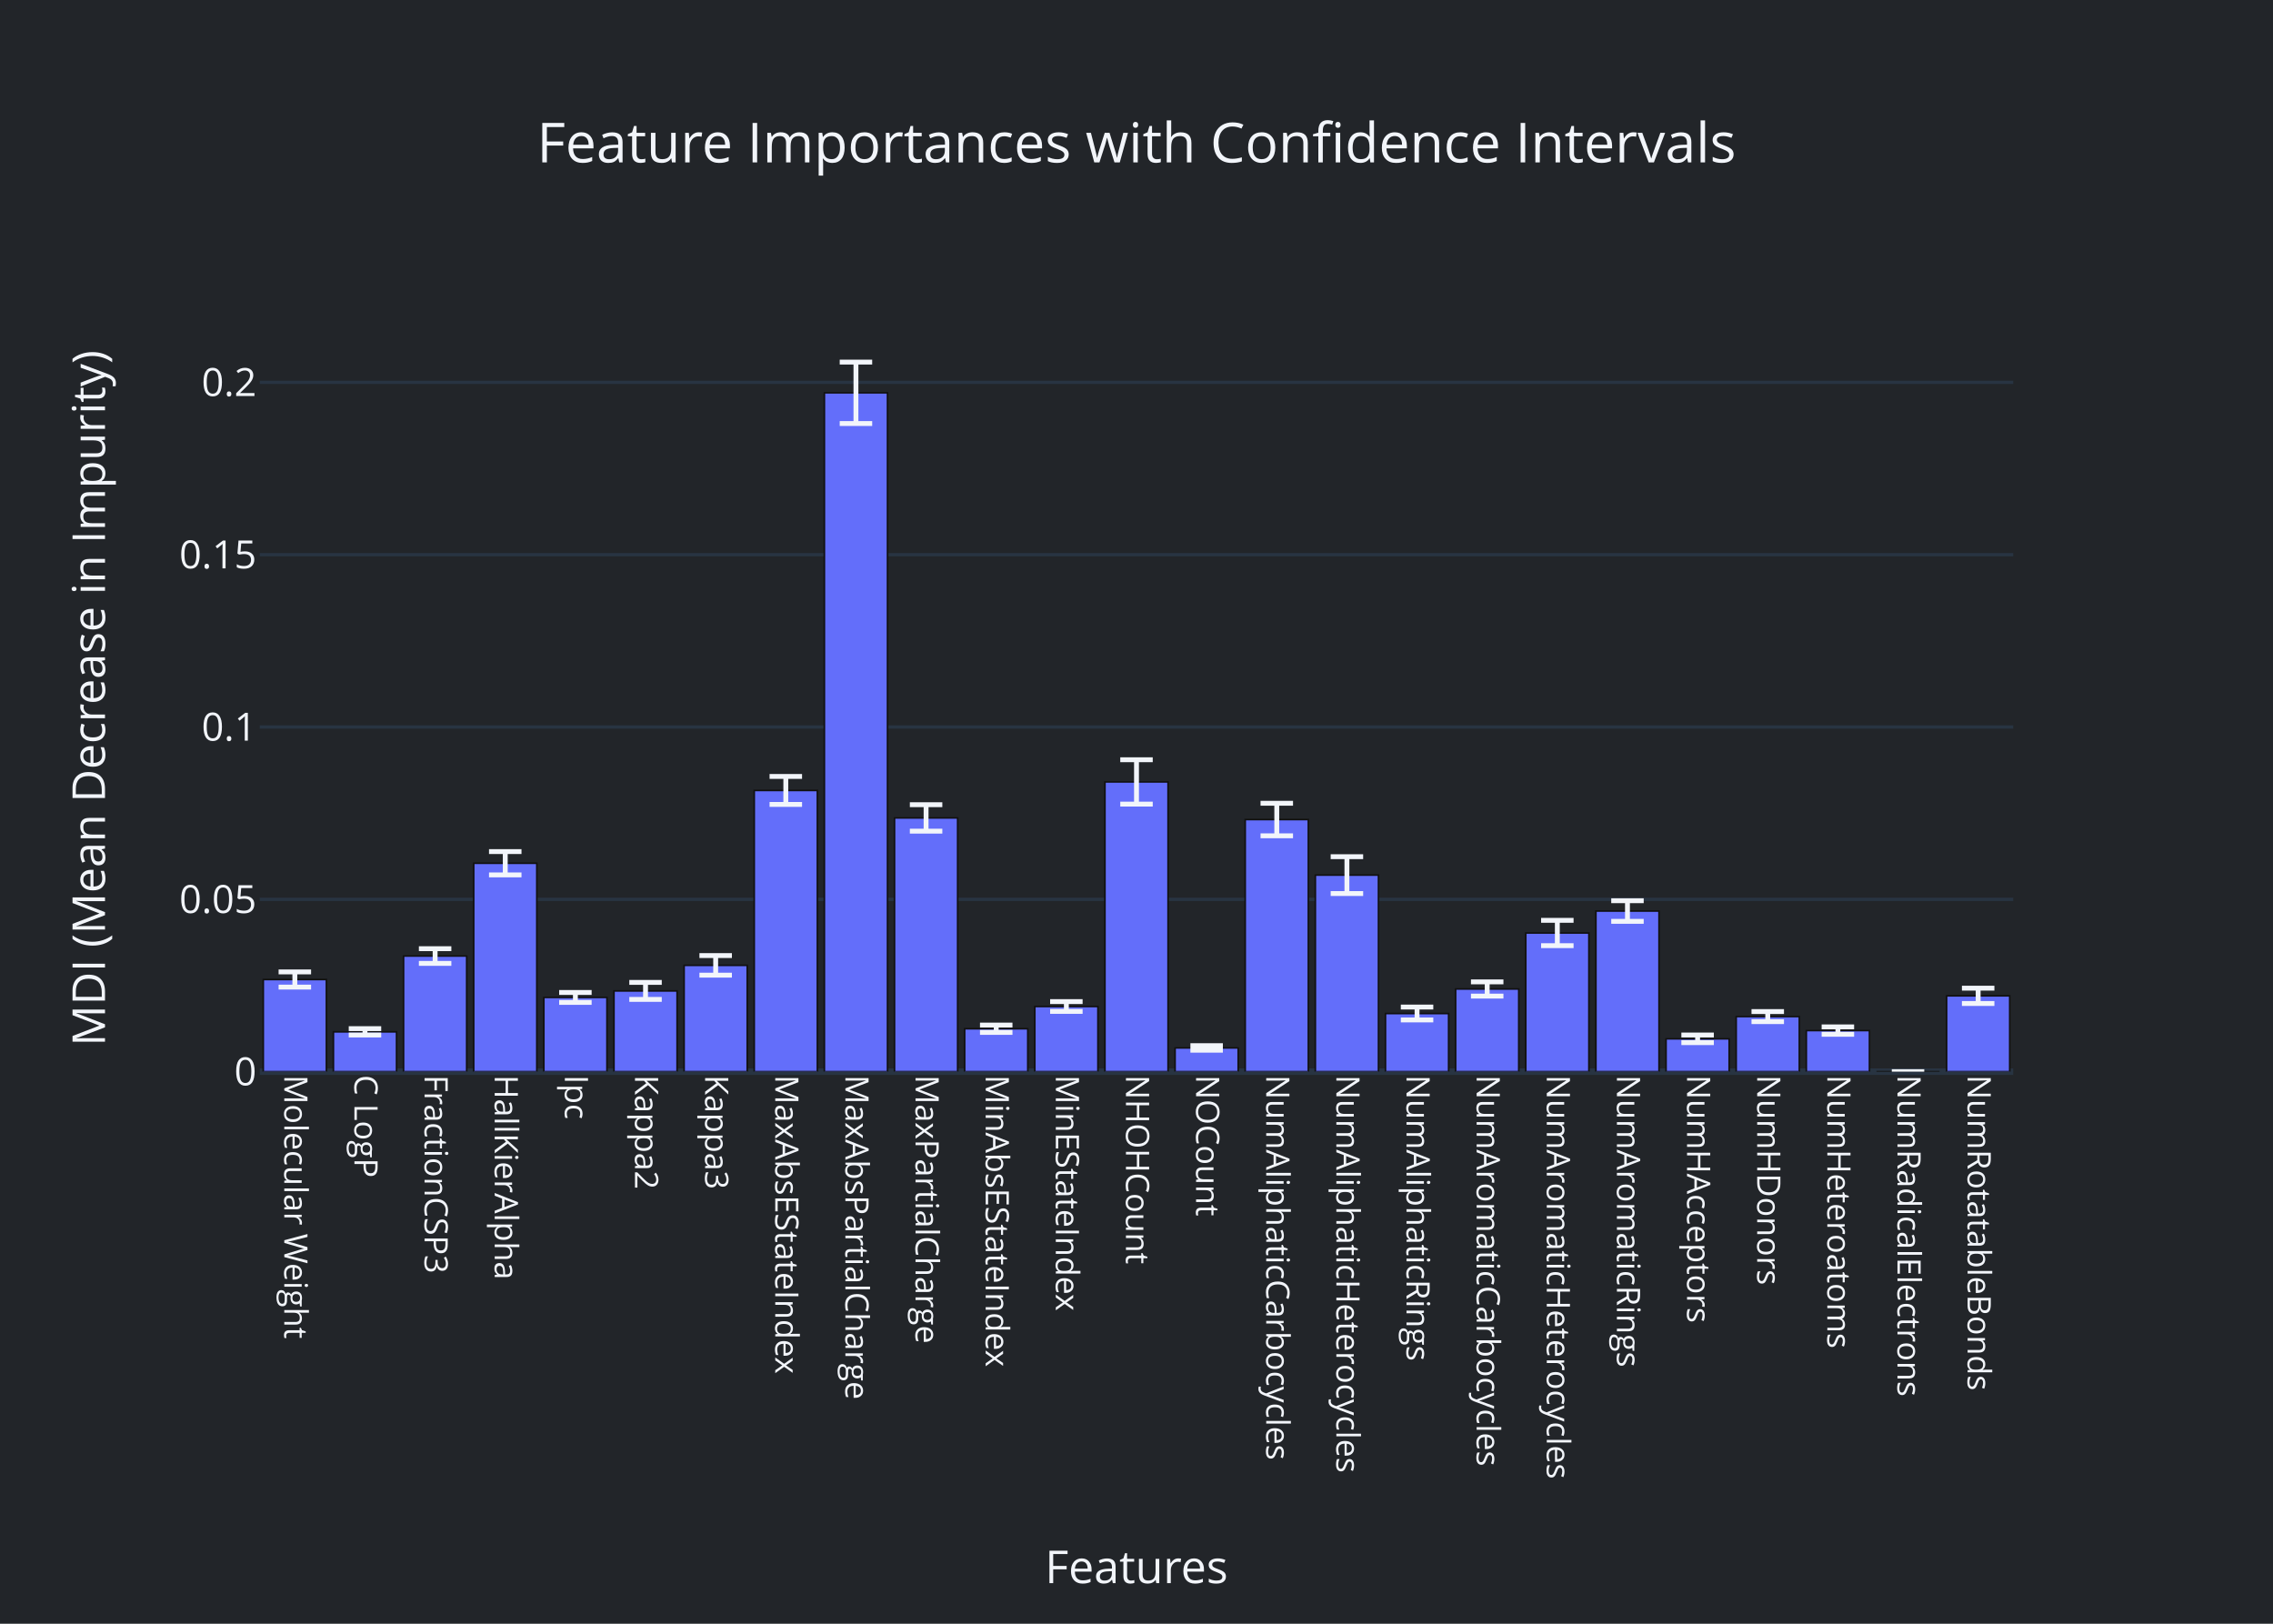
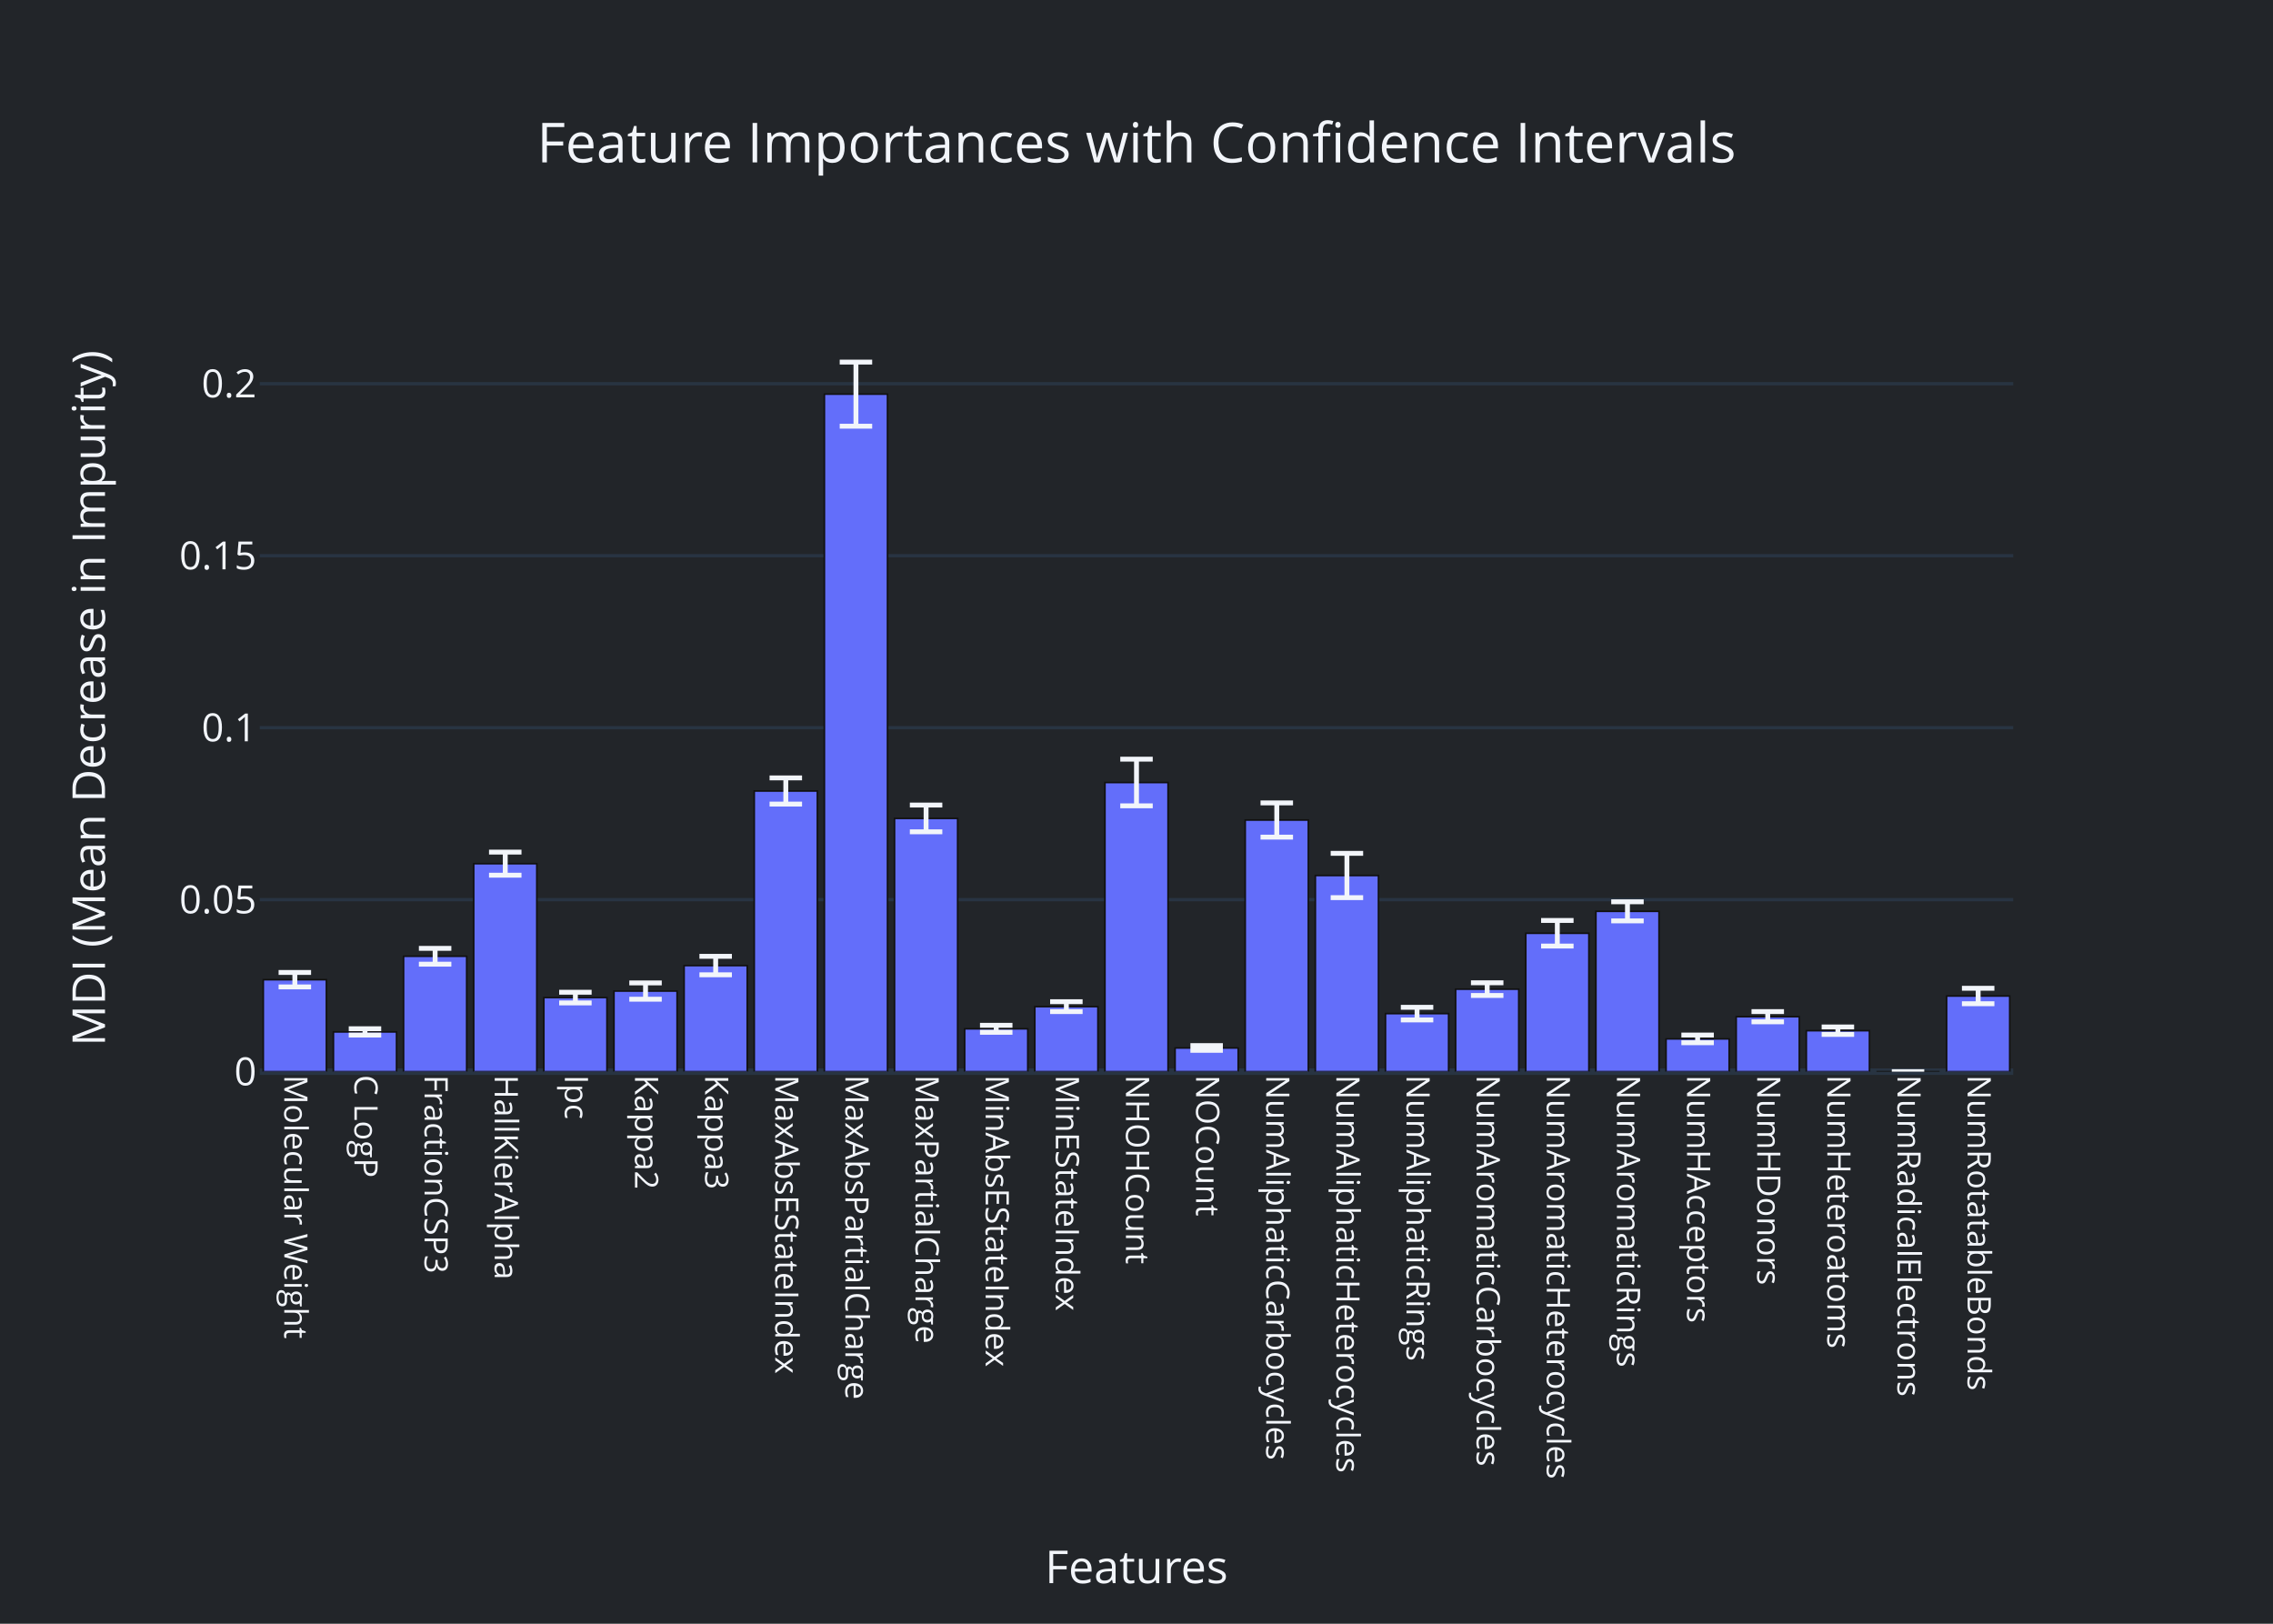
<svg xmlns="http://www.w3.org/2000/svg" class="main-svg" width="700" height="500" style="" viewBox="0 0 700 500">
  <rect x="0" y="0" width="700" height="500" style="fill: rgb(34, 37, 41); fill-opacity: 1;" />
-   <defs id="defs-5192c5">
+   <defs id="defs-c4faed">
    <g class="clips">
-       <clipPath id="clip5192c5xyplot" class="plotclip">
+       <clipPath id="clipc4faedxyplot" class="plotclip">
        <rect width="540" height="230" />
      </clipPath>
-       <clipPath class="axesclip" id="clip5192c5x">
+       <clipPath class="axesclip" id="clipc4faedx">
        <rect x="80" y="0" width="540" height="500" />
      </clipPath>
-       <clipPath class="axesclip" id="clip5192c5y">
+       <clipPath class="axesclip" id="clipc4faedy">
        <rect x="0" y="100" width="700" height="230" />
      </clipPath>
-       <clipPath class="axesclip" id="clip5192c5xy">
+       <clipPath class="axesclip" id="clipc4faedxy">
        <rect x="80" y="100" width="540" height="230" />
      </clipPath>
    </g>
    <g class="gradients" />
    <g class="patterns" />
  </defs>
  <g class="bglayer" />
  <g class="layer-below">
    <g class="imagelayer" />
    <g class="shapelayer" />
  </g>
  <g class="cartesianlayer">
    <g class="subplot xy">
      <g class="layer-subplot">
        <g class="shapelayer" />
        <g class="imagelayer" />
      </g>
      <g class="minor-gridlayer">
        <g class="x" />
        <g class="y" />
      </g>
      <g class="gridlayer">
        <g class="x" />
        <g class="y">
-           <path class="ygrid crisp" transform="translate(0,276.94)" d="M80,0h540" style="stroke: rgb(40, 52, 66); stroke-opacity: 1; stroke-width: 1px;" />
-           <path class="ygrid crisp" transform="translate(0,223.87)" d="M80,0h540" style="stroke: rgb(40, 52, 66); stroke-opacity: 1; stroke-width: 1px;" />
-           <path class="ygrid crisp" transform="translate(0,170.81)" d="M80,0h540" style="stroke: rgb(40, 52, 66); stroke-opacity: 1; stroke-width: 1px;" />
-           <path class="ygrid crisp" transform="translate(0,117.74)" d="M80,0h540" style="stroke: rgb(40, 52, 66); stroke-opacity: 1; stroke-width: 1px;" />
+           <path class="ygrid crisp" transform="translate(0,277.04)" d="M80,0h540" style="stroke: rgb(40, 52, 66); stroke-opacity: 1; stroke-width: 1px;" />
+           <path class="ygrid crisp" transform="translate(0,224.08)" d="M80,0h540" style="stroke: rgb(40, 52, 66); stroke-opacity: 1; stroke-width: 1px;" />
+           <path class="ygrid crisp" transform="translate(0,171.12)" d="M80,0h540" style="stroke: rgb(40, 52, 66); stroke-opacity: 1; stroke-width: 1px;" />
+           <path class="ygrid crisp" transform="translate(0,118.16)" d="M80,0h540" style="stroke: rgb(40, 52, 66); stroke-opacity: 1; stroke-width: 1px;" />
        </g>
      </g>
      <g class="zerolinelayer">
        <path class="yzl zl crisp" transform="translate(0,330)" d="M80,0h540" style="stroke: rgb(40, 52, 66); stroke-opacity: 1; stroke-width: 2px;" />
      </g>
      <g class="layer-between">
        <g class="shapelayer" />
        <g class="imagelayer" />
      </g>
      <path class="xlines-below" />
      <path class="ylines-below" />
      <g class="overlines-below" />
      <g class="xaxislayer-below" />
      <g class="yaxislayer-below" />
      <g class="overaxes-below" />
      <g class="overplot">
-         <g class="xy" transform="translate(80,100)" clip-path="url(#clip5192c5xyplot)">
+         <g class="xy" transform="translate(80,100)" clip-path="url(#clipc4faedxyplot)">
          <g class="barlayer mlayer">
            <g class="trace bars" style="opacity: 1;">
              <g class="points">
                <g class="point">
-                   <path d="M1.08,230V201.62H20.52V230Z" style="vector-effect: none; opacity: 1; stroke-width: 0.5px; fill: rgb(99, 110, 250); fill-opacity: 1; stroke: rgb(17, 17, 17); stroke-opacity: 1;" />
-                 </g>
-                 <g class="point">
-                   <path d="M22.68,230V217.73H42.12V230Z" style="vector-effect: none; opacity: 1; stroke-width: 0.5px; fill: rgb(99, 110, 250); fill-opacity: 1; stroke: rgb(17, 17, 17); stroke-opacity: 1;" />
-                 </g>
-                 <g class="point">
-                   <path d="M44.28,230V194.39H63.72V230Z" style="vector-effect: none; opacity: 1; stroke-width: 0.5px; fill: rgb(99, 110, 250); fill-opacity: 1; stroke: rgb(17, 17, 17); stroke-opacity: 1;" />
-                 </g>
-                 <g class="point">
-                   <path d="M65.88,230V165.82H85.32V230Z" style="vector-effect: none; opacity: 1; stroke-width: 0.5px; fill: rgb(99, 110, 250); fill-opacity: 1; stroke: rgb(17, 17, 17); stroke-opacity: 1;" />
-                 </g>
-                 <g class="point">
-                   <path d="M87.48,230V207.14H106.92V230Z" style="vector-effect: none; opacity: 1; stroke-width: 0.5px; fill: rgb(99, 110, 250); fill-opacity: 1; stroke: rgb(17, 17, 17); stroke-opacity: 1;" />
-                 </g>
-                 <g class="point">
-                   <path d="M109.08,230V205.13H128.52V230Z" style="vector-effect: none; opacity: 1; stroke-width: 0.5px; fill: rgb(99, 110, 250); fill-opacity: 1; stroke: rgb(17, 17, 17); stroke-opacity: 1;" />
-                 </g>
-                 <g class="point">
-                   <path d="M130.68,230V197.26H150.12V230Z" style="vector-effect: none; opacity: 1; stroke-width: 0.5px; fill: rgb(99, 110, 250); fill-opacity: 1; stroke: rgb(17, 17, 17); stroke-opacity: 1;" />
-                 </g>
-                 <g class="point">
-                   <path d="M152.28,230V143.4H171.72V230Z" style="vector-effect: none; opacity: 1; stroke-width: 0.5px; fill: rgb(99, 110, 250); fill-opacity: 1; stroke: rgb(17, 17, 17); stroke-opacity: 1;" />
-                 </g>
-                 <g class="point">
-                   <path d="M173.88,230V20.96H193.32V230Z" style="vector-effect: none; opacity: 1; stroke-width: 0.5px; fill: rgb(99, 110, 250); fill-opacity: 1; stroke: rgb(17, 17, 17); stroke-opacity: 1;" />
-                 </g>
-                 <g class="point">
-                   <path d="M195.48,230V151.87H214.92V230Z" style="vector-effect: none; opacity: 1; stroke-width: 0.5px; fill: rgb(99, 110, 250); fill-opacity: 1; stroke: rgb(17, 17, 17); stroke-opacity: 1;" />
-                 </g>
-                 <g class="point">
-                   <path d="M217.08,230V216.78H236.52V230Z" style="vector-effect: none; opacity: 1; stroke-width: 0.5px; fill: rgb(99, 110, 250); fill-opacity: 1; stroke: rgb(17, 17, 17); stroke-opacity: 1;" />
-                 </g>
-                 <g class="point">
-                   <path d="M238.68,230V209.93H258.12V230Z" style="vector-effect: none; opacity: 1; stroke-width: 0.5px; fill: rgb(99, 110, 250); fill-opacity: 1; stroke: rgb(17, 17, 17); stroke-opacity: 1;" />
-                 </g>
-                 <g class="point">
-                   <path d="M260.28,230V140.78H279.72V230Z" style="vector-effect: none; opacity: 1; stroke-width: 0.5px; fill: rgb(99, 110, 250); fill-opacity: 1; stroke: rgb(17, 17, 17); stroke-opacity: 1;" />
-                 </g>
-                 <g class="point">
-                   <path d="M281.88,230V222.69H301.32V230Z" style="vector-effect: none; opacity: 1; stroke-width: 0.5px; fill: rgb(99, 110, 250); fill-opacity: 1; stroke: rgb(17, 17, 17); stroke-opacity: 1;" />
-                 </g>
-                 <g class="point">
-                   <path d="M303.48,230V152.36H322.92V230Z" style="vector-effect: none; opacity: 1; stroke-width: 0.5px; fill: rgb(99, 110, 250); fill-opacity: 1; stroke: rgb(17, 17, 17); stroke-opacity: 1;" />
-                 </g>
-                 <g class="point">
-                   <path d="M325.08,230V169.47H344.52V230Z" style="vector-effect: none; opacity: 1; stroke-width: 0.5px; fill: rgb(99, 110, 250); fill-opacity: 1; stroke: rgb(17, 17, 17); stroke-opacity: 1;" />
-                 </g>
-                 <g class="point">
-                   <path d="M346.68,230V212.09H366.12V230Z" style="vector-effect: none; opacity: 1; stroke-width: 0.5px; fill: rgb(99, 110, 250); fill-opacity: 1; stroke: rgb(17, 17, 17); stroke-opacity: 1;" />
-                 </g>
-                 <g class="point">
-                   <path d="M368.28,230V204.54H387.72V230Z" style="vector-effect: none; opacity: 1; stroke-width: 0.5px; fill: rgb(99, 110, 250); fill-opacity: 1; stroke: rgb(17, 17, 17); stroke-opacity: 1;" />
-                 </g>
-                 <g class="point">
-                   <path d="M389.88,230V187.3H409.32V230Z" style="vector-effect: none; opacity: 1; stroke-width: 0.5px; fill: rgb(99, 110, 250); fill-opacity: 1; stroke: rgb(17, 17, 17); stroke-opacity: 1;" />
-                 </g>
-                 <g class="point">
-                   <path d="M411.48,230V180.53H430.92V230Z" style="vector-effect: none; opacity: 1; stroke-width: 0.5px; fill: rgb(99, 110, 250); fill-opacity: 1; stroke: rgb(17, 17, 17); stroke-opacity: 1;" />
-                 </g>
-                 <g class="point">
-                   <path d="M433.08,230V219.89H452.52V230Z" style="vector-effect: none; opacity: 1; stroke-width: 0.5px; fill: rgb(99, 110, 250); fill-opacity: 1; stroke: rgb(17, 17, 17); stroke-opacity: 1;" />
-                 </g>
-                 <g class="point">
-                   <path d="M454.68,230V213.04H474.12V230Z" style="vector-effect: none; opacity: 1; stroke-width: 0.5px; fill: rgb(99, 110, 250); fill-opacity: 1; stroke: rgb(17, 17, 17); stroke-opacity: 1;" />
-                 </g>
-                 <g class="point">
-                   <path d="M476.28,230V217.35H495.72V230Z" style="vector-effect: none; opacity: 1; stroke-width: 0.5px; fill: rgb(99, 110, 250); fill-opacity: 1; stroke: rgb(17, 17, 17); stroke-opacity: 1;" />
+                   <path d="M1.08,230V201.68H20.52V230Z" style="vector-effect: none; opacity: 1; stroke-width: 0.5px; fill: rgb(99, 110, 250); fill-opacity: 1; stroke: rgb(17, 17, 17); stroke-opacity: 1;" />
+                 </g>
+                 <g class="point">
+                   <path d="M22.68,230V217.75H42.12V230Z" style="vector-effect: none; opacity: 1; stroke-width: 0.5px; fill: rgb(99, 110, 250); fill-opacity: 1; stroke: rgb(17, 17, 17); stroke-opacity: 1;" />
+                 </g>
+                 <g class="point">
+                   <path d="M44.28,230V194.46H63.72V230Z" style="vector-effect: none; opacity: 1; stroke-width: 0.5px; fill: rgb(99, 110, 250); fill-opacity: 1; stroke: rgb(17, 17, 17); stroke-opacity: 1;" />
+                 </g>
+                 <g class="point">
+                   <path d="M65.88,230V165.95H85.32V230Z" style="vector-effect: none; opacity: 1; stroke-width: 0.5px; fill: rgb(99, 110, 250); fill-opacity: 1; stroke: rgb(17, 17, 17); stroke-opacity: 1;" />
+                 </g>
+                 <g class="point">
+                   <path d="M87.48,230V207.18H106.92V230Z" style="vector-effect: none; opacity: 1; stroke-width: 0.5px; fill: rgb(99, 110, 250); fill-opacity: 1; stroke: rgb(17, 17, 17); stroke-opacity: 1;" />
+                 </g>
+                 <g class="point">
+                   <path d="M109.08,230V205.18H128.52V230Z" style="vector-effect: none; opacity: 1; stroke-width: 0.5px; fill: rgb(99, 110, 250); fill-opacity: 1; stroke: rgb(17, 17, 17); stroke-opacity: 1;" />
+                 </g>
+                 <g class="point">
+                   <path d="M130.68,230V197.33H150.12V230Z" style="vector-effect: none; opacity: 1; stroke-width: 0.5px; fill: rgb(99, 110, 250); fill-opacity: 1; stroke: rgb(17, 17, 17); stroke-opacity: 1;" />
+                 </g>
+                 <g class="point">
+                   <path d="M152.28,230V143.57H171.72V230Z" style="vector-effect: none; opacity: 1; stroke-width: 0.5px; fill: rgb(99, 110, 250); fill-opacity: 1; stroke: rgb(17, 17, 17); stroke-opacity: 1;" />
+                 </g>
+                 <g class="point">
+                   <path d="M173.88,230V21.37H193.32V230Z" style="vector-effect: none; opacity: 1; stroke-width: 0.5px; fill: rgb(99, 110, 250); fill-opacity: 1; stroke: rgb(17, 17, 17); stroke-opacity: 1;" />
+                 </g>
+                 <g class="point">
+                   <path d="M195.48,230V152.02H214.92V230Z" style="vector-effect: none; opacity: 1; stroke-width: 0.5px; fill: rgb(99, 110, 250); fill-opacity: 1; stroke: rgb(17, 17, 17); stroke-opacity: 1;" />
+                 </g>
+                 <g class="point">
+                   <path d="M217.08,230V216.8H236.52V230Z" style="vector-effect: none; opacity: 1; stroke-width: 0.5px; fill: rgb(99, 110, 250); fill-opacity: 1; stroke: rgb(17, 17, 17); stroke-opacity: 1;" />
+                 </g>
+                 <g class="point">
+                   <path d="M238.68,230V209.97H258.12V230Z" style="vector-effect: none; opacity: 1; stroke-width: 0.5px; fill: rgb(99, 110, 250); fill-opacity: 1; stroke: rgb(17, 17, 17); stroke-opacity: 1;" />
+                 </g>
+                 <g class="point">
+                   <path d="M260.28,230V140.96H279.72V230Z" style="vector-effect: none; opacity: 1; stroke-width: 0.5px; fill: rgb(99, 110, 250); fill-opacity: 1; stroke: rgb(17, 17, 17); stroke-opacity: 1;" />
+                 </g>
+                 <g class="point">
+                   <path d="M281.88,230V222.7H301.32V230Z" style="vector-effect: none; opacity: 1; stroke-width: 0.5px; fill: rgb(99, 110, 250); fill-opacity: 1; stroke: rgb(17, 17, 17); stroke-opacity: 1;" />
+                 </g>
+                 <g class="point">
+                   <path d="M303.48,230V152.51H322.92V230Z" style="vector-effect: none; opacity: 1; stroke-width: 0.5px; fill: rgb(99, 110, 250); fill-opacity: 1; stroke: rgb(17, 17, 17); stroke-opacity: 1;" />
+                 </g>
+                 <g class="point">
+                   <path d="M325.08,230V169.59H344.52V230Z" style="vector-effect: none; opacity: 1; stroke-width: 0.5px; fill: rgb(99, 110, 250); fill-opacity: 1; stroke: rgb(17, 17, 17); stroke-opacity: 1;" />
+                 </g>
+                 <g class="point">
+                   <path d="M346.68,230V212.12H366.12V230Z" style="vector-effect: none; opacity: 1; stroke-width: 0.5px; fill: rgb(99, 110, 250); fill-opacity: 1; stroke: rgb(17, 17, 17); stroke-opacity: 1;" />
+                 </g>
+                 <g class="point">
+                   <path d="M368.28,230V204.59H387.72V230Z" style="vector-effect: none; opacity: 1; stroke-width: 0.5px; fill: rgb(99, 110, 250); fill-opacity: 1; stroke: rgb(17, 17, 17); stroke-opacity: 1;" />
+                 </g>
+                 <g class="point">
+                   <path d="M389.88,230V187.38H409.32V230Z" style="vector-effect: none; opacity: 1; stroke-width: 0.5px; fill: rgb(99, 110, 250); fill-opacity: 1; stroke: rgb(17, 17, 17); stroke-opacity: 1;" />
+                 </g>
+                 <g class="point">
+                   <path d="M411.48,230V180.63H430.92V230Z" style="vector-effect: none; opacity: 1; stroke-width: 0.5px; fill: rgb(99, 110, 250); fill-opacity: 1; stroke: rgb(17, 17, 17); stroke-opacity: 1;" />
+                 </g>
+                 <g class="point">
+                   <path d="M433.08,230V219.91H452.52V230Z" style="vector-effect: none; opacity: 1; stroke-width: 0.5px; fill: rgb(99, 110, 250); fill-opacity: 1; stroke: rgb(17, 17, 17); stroke-opacity: 1;" />
+                 </g>
+                 <g class="point">
+                   <path d="M454.68,230V213.07H474.12V230Z" style="vector-effect: none; opacity: 1; stroke-width: 0.5px; fill: rgb(99, 110, 250); fill-opacity: 1; stroke: rgb(17, 17, 17); stroke-opacity: 1;" />
+                 </g>
+                 <g class="point">
+                   <path d="M476.28,230V217.38H495.72V230Z" style="vector-effect: none; opacity: 1; stroke-width: 0.5px; fill: rgb(99, 110, 250); fill-opacity: 1; stroke: rgb(17, 17, 17); stroke-opacity: 1;" />
                </g>
                <g class="point">
                  <path d="M497.88,230V230H517.32V230Z" style="vector-effect: none; opacity: 1; stroke-width: 0.5px; fill: rgb(99, 110, 250); fill-opacity: 1; stroke: rgb(17, 17, 17); stroke-opacity: 1;" />
                </g>
                <g class="point">
-                   <path d="M519.48,230V206.65H538.92V230Z" style="vector-effect: none; opacity: 1; stroke-width: 0.5px; fill: rgb(99, 110, 250); fill-opacity: 1; stroke: rgb(17, 17, 17); stroke-opacity: 1;" />
-                 </g>
-               </g>
-               <g class="errorbar" style="opacity: 1;">
-                 <path class="yerror" d="M5.8,199.28h10m-5,0V203.96m-5,0h10" style="vector-effect: none; stroke-width: 1.5px; stroke: rgb(242, 245, 250); stroke-opacity: 1;" />
-               </g>
-               <g class="errorbar" style="opacity: 1;">
-                 <path class="yerror" d="M27.4,216.75h10m-5,0V218.71m-5,0h10" style="vector-effect: none; stroke-width: 1.5px; stroke: rgb(242, 245, 250); stroke-opacity: 1;" />
-               </g>
-               <g class="errorbar" style="opacity: 1;">
-                 <path class="yerror" d="M49,192.13h10m-5,0V196.66m-5,0h10" style="vector-effect: none; stroke-width: 1.5px; stroke: rgb(242, 245, 250); stroke-opacity: 1;" />
-               </g>
-               <g class="errorbar" style="opacity: 1;">
-                 <path class="yerror" d="M70.6,162.23h10m-5,0V169.41m-5,0h10" style="vector-effect: none; stroke-width: 1.5px; stroke: rgb(242, 245, 250); stroke-opacity: 1;" />
-               </g>
-               <g class="errorbar" style="opacity: 1;">
-                 <path class="yerror" d="M92.2,205.61h10m-5,0V208.67m-5,0h10" style="vector-effect: none; stroke-width: 1.5px; stroke: rgb(242, 245, 250); stroke-opacity: 1;" />
-               </g>
-               <g class="errorbar" style="opacity: 1;">
-                 <path class="yerror" d="M113.8,202.51h10m-5,0V207.75m-5,0h10" style="vector-effect: none; stroke-width: 1.5px; stroke: rgb(242, 245, 250); stroke-opacity: 1;" />
-               </g>
-               <g class="errorbar" style="opacity: 1;">
-                 <path class="yerror" d="M135.4,194.25h10m-5,0V200.28m-5,0h10" style="vector-effect: none; stroke-width: 1.5px; stroke: rgb(242, 245, 250); stroke-opacity: 1;" />
-               </g>
-               <g class="errorbar" style="opacity: 1;">
-                 <path class="yerror" d="M157,139.09h10m-5,0V147.71m-5,0h10" style="vector-effect: none; stroke-width: 1.5px; stroke: rgb(242, 245, 250); stroke-opacity: 1;" />
-               </g>
-               <g class="errorbar" style="opacity: 1;">
-                 <path class="yerror" d="M178.6,11.5h10m-5,0V30.42m-5,0h10" style="vector-effect: none; stroke-width: 1.5px; stroke: rgb(242, 245, 250); stroke-opacity: 1;" />
-               </g>
-               <g class="errorbar" style="opacity: 1;">
-                 <path class="yerror" d="M200.2,147.79h10m-5,0V155.94m-5,0h10" style="vector-effect: none; stroke-width: 1.5px; stroke: rgb(242, 245, 250); stroke-opacity: 1;" />
-               </g>
-               <g class="errorbar" style="opacity: 1;">
-                 <path class="yerror" d="M221.8,215.65h10m-5,0V217.91m-5,0h10" style="vector-effect: none; stroke-width: 1.5px; stroke: rgb(242, 245, 250); stroke-opacity: 1;" />
-               </g>
-               <g class="errorbar" style="opacity: 1;">
-                 <path class="yerror" d="M243.4,208.42h10m-5,0V211.44m-5,0h10" style="vector-effect: none; stroke-width: 1.5px; stroke: rgb(242, 245, 250); stroke-opacity: 1;" />
-               </g>
-               <g class="errorbar" style="opacity: 1;">
-                 <path class="yerror" d="M265,133.95h10m-5,0V147.61m-5,0h10" style="vector-effect: none; stroke-width: 1.5px; stroke: rgb(242, 245, 250); stroke-opacity: 1;" />
-               </g>
-               <g class="errorbar" style="opacity: 1;">
-                 <path class="yerror" d="M286.6,221.99h10m-5,0V223.39m-5,0h10" style="vector-effect: none; stroke-width: 1.5px; stroke: rgb(242, 245, 250); stroke-opacity: 1;" />
-               </g>
-               <g class="errorbar" style="opacity: 1;">
-                 <path class="yerror" d="M308.2,147.35h10m-5,0V157.37m-5,0h10" style="vector-effect: none; stroke-width: 1.5px; stroke: rgb(242, 245, 250); stroke-opacity: 1;" />
-               </g>
-               <g class="errorbar" style="opacity: 1;">
-                 <path class="yerror" d="M329.8,163.8h10m-5,0V175.15m-5,0h10" style="vector-effect: none; stroke-width: 1.5px; stroke: rgb(242, 245, 250); stroke-opacity: 1;" />
-               </g>
-               <g class="errorbar" style="opacity: 1;">
-                 <path class="yerror" d="M351.4,210.1h10m-5,0V214.07m-5,0h10" style="vector-effect: none; stroke-width: 1.5px; stroke: rgb(242, 245, 250); stroke-opacity: 1;" />
-               </g>
-               <g class="errorbar" style="opacity: 1;">
-                 <path class="yerror" d="M373,202.35h10m-5,0V206.73m-5,0h10" style="vector-effect: none; stroke-width: 1.5px; stroke: rgb(242, 245, 250); stroke-opacity: 1;" />
-               </g>
-               <g class="errorbar" style="opacity: 1;">
-                 <path class="yerror" d="M394.6,183.4h10m-5,0V191.2m-5,0h10" style="vector-effect: none; stroke-width: 1.5px; stroke: rgb(242, 245, 250); stroke-opacity: 1;" />
-               </g>
-               <g class="errorbar" style="opacity: 1;">
-                 <path class="yerror" d="M416.2,177.36h10m-5,0V183.71m-5,0h10" style="vector-effect: none; stroke-width: 1.5px; stroke: rgb(242, 245, 250); stroke-opacity: 1;" />
-               </g>
-               <g class="errorbar" style="opacity: 1;">
-                 <path class="yerror" d="M437.8,218.71h10m-5,0V221.06m-5,0h10" style="vector-effect: none; stroke-width: 1.5px; stroke: rgb(242, 245, 250); stroke-opacity: 1;" />
-               </g>
-               <g class="errorbar" style="opacity: 1;">
-                 <path class="yerror" d="M459.4,211.49h10m-5,0V214.59m-5,0h10" style="vector-effect: none; stroke-width: 1.5px; stroke: rgb(242, 245, 250); stroke-opacity: 1;" />
-               </g>
-               <g class="errorbar" style="opacity: 1;">
-                 <path class="yerror" d="M481,216.21h10m-5,0V218.49m-5,0h10" style="vector-effect: none; stroke-width: 1.5px; stroke: rgb(242, 245, 250); stroke-opacity: 1;" />
+                   <path d="M519.48,230V206.7H538.92V230Z" style="vector-effect: none; opacity: 1; stroke-width: 0.5px; fill: rgb(99, 110, 250); fill-opacity: 1; stroke: rgb(17, 17, 17); stroke-opacity: 1;" />
+                 </g>
+               </g>
+               <g class="errorbar" style="opacity: 1;">
+                 <path class="yerror" d="M5.8,199.45h10m-5,0V203.9m-5,0h10" style="vector-effect: none; stroke-width: 1.5px; stroke: rgb(242, 245, 250); stroke-opacity: 1;" />
+               </g>
+               <g class="errorbar" style="opacity: 1;">
+                 <path class="yerror" d="M27.4,216.78h10m-5,0V218.73m-5,0h10" style="vector-effect: none; stroke-width: 1.5px; stroke: rgb(242, 245, 250); stroke-opacity: 1;" />
+               </g>
+               <g class="errorbar" style="opacity: 1;">
+                 <path class="yerror" d="M49,192.03h10m-5,0V196.9m-5,0h10" style="vector-effect: none; stroke-width: 1.5px; stroke: rgb(242, 245, 250); stroke-opacity: 1;" />
+               </g>
+               <g class="errorbar" style="opacity: 1;">
+                 <path class="yerror" d="M70.6,162.39h10m-5,0V169.5m-5,0h10" style="vector-effect: none; stroke-width: 1.5px; stroke: rgb(242, 245, 250); stroke-opacity: 1;" />
+               </g>
+               <g class="errorbar" style="opacity: 1;">
+                 <path class="yerror" d="M92.2,205.54h10m-5,0V208.83m-5,0h10" style="vector-effect: none; stroke-width: 1.5px; stroke: rgb(242, 245, 250); stroke-opacity: 1;" />
+               </g>
+               <g class="errorbar" style="opacity: 1;">
+                 <path class="yerror" d="M113.8,202.67h10m-5,0V207.69m-5,0h10" style="vector-effect: none; stroke-width: 1.5px; stroke: rgb(242, 245, 250); stroke-opacity: 1;" />
+               </g>
+               <g class="errorbar" style="opacity: 1;">
+                 <path class="yerror" d="M135.4,194.48h10m-5,0V200.17m-5,0h10" style="vector-effect: none; stroke-width: 1.5px; stroke: rgb(242, 245, 250); stroke-opacity: 1;" />
+               </g>
+               <g class="errorbar" style="opacity: 1;">
+                 <path class="yerror" d="M157,139.54h10m-5,0V147.6m-5,0h10" style="vector-effect: none; stroke-width: 1.5px; stroke: rgb(242, 245, 250); stroke-opacity: 1;" />
+               </g>
+               <g class="errorbar" style="opacity: 1;">
+                 <path class="yerror" d="M178.6,11.5h10m-5,0V31.24m-5,0h10" style="vector-effect: none; stroke-width: 1.5px; stroke: rgb(242, 245, 250); stroke-opacity: 1;" />
+               </g>
+               <g class="errorbar" style="opacity: 1;">
+                 <path class="yerror" d="M200.2,147.9h10m-5,0V156.14m-5,0h10" style="vector-effect: none; stroke-width: 1.5px; stroke: rgb(242, 245, 250); stroke-opacity: 1;" />
+               </g>
+               <g class="errorbar" style="opacity: 1;">
+                 <path class="yerror" d="M221.8,215.72h10m-5,0V217.88m-5,0h10" style="vector-effect: none; stroke-width: 1.5px; stroke: rgb(242, 245, 250); stroke-opacity: 1;" />
+               </g>
+               <g class="errorbar" style="opacity: 1;">
+                 <path class="yerror" d="M243.4,208.45h10m-5,0V211.5m-5,0h10" style="vector-effect: none; stroke-width: 1.5px; stroke: rgb(242, 245, 250); stroke-opacity: 1;" />
+               </g>
+               <g class="errorbar" style="opacity: 1;">
+                 <path class="yerror" d="M265,133.77h10m-5,0V148.14m-5,0h10" style="vector-effect: none; stroke-width: 1.5px; stroke: rgb(242, 245, 250); stroke-opacity: 1;" />
+               </g>
+               <g class="errorbar" style="opacity: 1;">
+                 <path class="yerror" d="M286.6,221.97h10m-5,0V223.43m-5,0h10" style="vector-effect: none; stroke-width: 1.5px; stroke: rgb(242, 245, 250); stroke-opacity: 1;" />
+               </g>
+               <g class="errorbar" style="opacity: 1;">
+                 <path class="yerror" d="M308.2,147.24h10m-5,0V157.78m-5,0h10" style="vector-effect: none; stroke-width: 1.5px; stroke: rgb(242, 245, 250); stroke-opacity: 1;" />
+               </g>
+               <g class="errorbar" style="opacity: 1;">
+                 <path class="yerror" d="M329.8,162.77h10m-5,0V176.41m-5,0h10" style="vector-effect: none; stroke-width: 1.5px; stroke: rgb(242, 245, 250); stroke-opacity: 1;" />
+               </g>
+               <g class="errorbar" style="opacity: 1;">
+                 <path class="yerror" d="M351.4,210.18h10m-5,0V214.07m-5,0h10" style="vector-effect: none; stroke-width: 1.5px; stroke: rgb(242, 245, 250); stroke-opacity: 1;" />
+               </g>
+               <g class="errorbar" style="opacity: 1;">
+                 <path class="yerror" d="M373,202.63h10m-5,0V206.54m-5,0h10" style="vector-effect: none; stroke-width: 1.5px; stroke: rgb(242, 245, 250); stroke-opacity: 1;" />
+               </g>
+               <g class="errorbar" style="opacity: 1;">
+                 <path class="yerror" d="M394.6,183.44h10m-5,0V191.32m-5,0h10" style="vector-effect: none; stroke-width: 1.5px; stroke: rgb(242, 245, 250); stroke-opacity: 1;" />
+               </g>
+               <g class="errorbar" style="opacity: 1;">
+                 <path class="yerror" d="M416.2,177.69h10m-5,0V183.57m-5,0h10" style="vector-effect: none; stroke-width: 1.5px; stroke: rgb(242, 245, 250); stroke-opacity: 1;" />
+               </g>
+               <g class="errorbar" style="opacity: 1;">
+                 <path class="yerror" d="M437.8,218.72h10m-5,0V221.09m-5,0h10" style="vector-effect: none; stroke-width: 1.5px; stroke: rgb(242, 245, 250); stroke-opacity: 1;" />
+               </g>
+               <g class="errorbar" style="opacity: 1;">
+                 <path class="yerror" d="M459.4,211.5h10m-5,0V214.65m-5,0h10" style="vector-effect: none; stroke-width: 1.5px; stroke: rgb(242, 245, 250); stroke-opacity: 1;" />
+               </g>
+               <g class="errorbar" style="opacity: 1;">
+                 <path class="yerror" d="M481,216.23h10m-5,0V218.53m-5,0h10" style="vector-effect: none; stroke-width: 1.5px; stroke: rgb(242, 245, 250); stroke-opacity: 1;" />
              </g>
              <g class="errorbar" style="opacity: 1;">
                <path class="yerror" d="M502.6,230h10m-5,0V230m-5,0h10" style="vector-effect: none; stroke-width: 1.5px; stroke: rgb(242, 245, 250); stroke-opacity: 1;" />
              </g>
              <g class="errorbar" style="opacity: 1;">
-                 <path class="yerror" d="M524.2,204.29h10m-5,0V209.01m-5,0h10" style="vector-effect: none; stroke-width: 1.5px; stroke: rgb(242, 245, 250); stroke-opacity: 1;" />
+                 <path class="yerror" d="M524.2,204.32h10m-5,0V209.08m-5,0h10" style="vector-effect: none; stroke-width: 1.5px; stroke: rgb(242, 245, 250); stroke-opacity: 1;" />
              </g>
            </g>
          </g>
        </g>
      </g>
      <path class="xlines-above crisp" d="M0,0" style="fill: none;" />
      <path class="ylines-above crisp" d="M0,0" style="fill: none;" />
      <g class="overlines-above" />
      <g class="xaxislayer-above">
        <g class="xtick">
          <text text-anchor="start" x="1.75" y="336" transform="translate(90.8,0) rotate(90,1.75,331)" style="font-family: 'Open Sans', verdana, arial, sans-serif; font-size: 10px; fill: rgb(242, 245, 250); fill-opacity: 1; white-space: pre; opacity: 1;">Molecular Weight</text>
        </g>
        <g class="xtick">
          <text text-anchor="start" x="1.75" y="336" transform="translate(112.4,0) rotate(90,1.75,331)" style="font-family: 'Open Sans', verdana, arial, sans-serif; font-size: 10px; fill: rgb(242, 245, 250); fill-opacity: 1; white-space: pre; opacity: 1;">C LogP</text>
        </g>
        <g class="xtick">
          <text text-anchor="start" x="1.75" y="336" transform="translate(134,0) rotate(90,1.75,331)" style="font-family: 'Open Sans', verdana, arial, sans-serif; font-size: 10px; fill: rgb(242, 245, 250); fill-opacity: 1; white-space: pre; opacity: 1;">FractionCSP3</text>
        </g>
        <g class="xtick">
          <text text-anchor="start" x="1.75" y="336" transform="translate(155.6,0) rotate(90,1.75,331)" style="font-family: 'Open Sans', verdana, arial, sans-serif; font-size: 10px; fill: rgb(242, 245, 250); fill-opacity: 1; white-space: pre; opacity: 1;">HallKierAlpha</text>
        </g>
        <g class="xtick">
          <text text-anchor="start" x="1.75" y="336" transform="translate(177.2,0) rotate(90,1.75,331)" style="font-family: 'Open Sans', verdana, arial, sans-serif; font-size: 10px; fill: rgb(242, 245, 250); fill-opacity: 1; white-space: pre; opacity: 1;">Ipc</text>
        </g>
        <g class="xtick">
          <text text-anchor="start" x="1.75" y="336" transform="translate(198.8,0) rotate(90,1.75,331)" style="font-family: 'Open Sans', verdana, arial, sans-serif; font-size: 10px; fill: rgb(242, 245, 250); fill-opacity: 1; white-space: pre; opacity: 1;">Kappa2</text>
        </g>
        <g class="xtick">
          <text text-anchor="start" x="1.75" y="336" transform="translate(220.4,0) rotate(90,1.75,331)" style="font-family: 'Open Sans', verdana, arial, sans-serif; font-size: 10px; fill: rgb(242, 245, 250); fill-opacity: 1; white-space: pre; opacity: 1;">Kappa3</text>
        </g>
        <g class="xtick">
          <text text-anchor="start" x="1.75" y="336" transform="translate(242,0) rotate(90,1.75,331)" style="font-family: 'Open Sans', verdana, arial, sans-serif; font-size: 10px; fill: rgb(242, 245, 250); fill-opacity: 1; white-space: pre; opacity: 1;">MaxAbsEStateIndex</text>
        </g>
        <g class="xtick">
          <text text-anchor="start" x="1.75" y="336" transform="translate(263.6,0) rotate(90,1.75,331)" style="font-family: 'Open Sans', verdana, arial, sans-serif; font-size: 10px; fill: rgb(242, 245, 250); fill-opacity: 1; white-space: pre; opacity: 1;">MaxAbsPartialCharge</text>
        </g>
        <g class="xtick">
          <text text-anchor="start" x="1.75" y="336" transform="translate(285.2,0) rotate(90,1.75,331)" style="font-family: 'Open Sans', verdana, arial, sans-serif; font-size: 10px; fill: rgb(242, 245, 250); fill-opacity: 1; white-space: pre; opacity: 1;">MaxPartialCharge</text>
        </g>
        <g class="xtick">
          <text text-anchor="start" x="1.75" y="336" transform="translate(306.8,0) rotate(90,1.75,331)" style="font-family: 'Open Sans', verdana, arial, sans-serif; font-size: 10px; fill: rgb(242, 245, 250); fill-opacity: 1; white-space: pre; opacity: 1;">MinAbsEStateIndex</text>
        </g>
        <g class="xtick">
          <text text-anchor="start" x="1.75" y="336" transform="translate(328.4,0) rotate(90,1.75,331)" style="font-family: 'Open Sans', verdana, arial, sans-serif; font-size: 10px; fill: rgb(242, 245, 250); fill-opacity: 1; white-space: pre; opacity: 1;">MinEStateIndex</text>
        </g>
        <g class="xtick">
          <text text-anchor="start" x="1.75" y="336" transform="translate(350,0) rotate(90,1.75,331)" style="font-family: 'Open Sans', verdana, arial, sans-serif; font-size: 10px; fill: rgb(242, 245, 250); fill-opacity: 1; white-space: pre; opacity: 1;">NHOHCount</text>
        </g>
        <g class="xtick">
          <text text-anchor="start" x="1.75" y="336" transform="translate(371.6,0) rotate(90,1.75,331)" style="font-family: 'Open Sans', verdana, arial, sans-serif; font-size: 10px; fill: rgb(242, 245, 250); fill-opacity: 1; white-space: pre; opacity: 1;">NOCount</text>
        </g>
        <g class="xtick">
          <text text-anchor="start" x="1.75" y="336" transform="translate(393.2,0) rotate(90,1.75,331)" style="font-family: 'Open Sans', verdana, arial, sans-serif; font-size: 10px; fill: rgb(242, 245, 250); fill-opacity: 1; white-space: pre; opacity: 1;">NumAliphaticCarbocycles</text>
        </g>
        <g class="xtick">
          <text text-anchor="start" x="1.75" y="336" transform="translate(414.8,0) rotate(90,1.75,331)" style="font-family: 'Open Sans', verdana, arial, sans-serif; font-size: 10px; fill: rgb(242, 245, 250); fill-opacity: 1; white-space: pre; opacity: 1;">NumAliphaticHeterocycles</text>
        </g>
        <g class="xtick">
          <text text-anchor="start" x="1.75" y="336" transform="translate(436.4,0) rotate(90,1.75,331)" style="font-family: 'Open Sans', verdana, arial, sans-serif; font-size: 10px; fill: rgb(242, 245, 250); fill-opacity: 1; white-space: pre; opacity: 1;">NumAliphaticRings</text>
        </g>
        <g class="xtick">
          <text text-anchor="start" x="1.75" y="336" transform="translate(458,0) rotate(90,1.75,331)" style="font-family: 'Open Sans', verdana, arial, sans-serif; font-size: 10px; fill: rgb(242, 245, 250); fill-opacity: 1; white-space: pre; opacity: 1;">NumAromaticCarbocycles</text>
        </g>
        <g class="xtick">
          <text text-anchor="start" x="1.75" y="336" transform="translate(479.6,0) rotate(90,1.75,331)" style="font-family: 'Open Sans', verdana, arial, sans-serif; font-size: 10px; fill: rgb(242, 245, 250); fill-opacity: 1; white-space: pre; opacity: 1;">NumAromaticHeterocycles</text>
        </g>
        <g class="xtick">
          <text text-anchor="start" x="1.75" y="336" transform="translate(501.2,0) rotate(90,1.75,331)" style="font-family: 'Open Sans', verdana, arial, sans-serif; font-size: 10px; fill: rgb(242, 245, 250); fill-opacity: 1; white-space: pre; opacity: 1;">NumAromaticRings</text>
        </g>
        <g class="xtick">
          <text text-anchor="start" x="1.75" y="336" transform="translate(522.8,0) rotate(90,1.75,331)" style="font-family: 'Open Sans', verdana, arial, sans-serif; font-size: 10px; fill: rgb(242, 245, 250); fill-opacity: 1; white-space: pre; opacity: 1;">NumHAcceptors</text>
        </g>
        <g class="xtick">
          <text text-anchor="start" x="1.75" y="336" transform="translate(544.4,0) rotate(90,1.75,331)" style="font-family: 'Open Sans', verdana, arial, sans-serif; font-size: 10px; fill: rgb(242, 245, 250); fill-opacity: 1; white-space: pre; opacity: 1;">NumHDonors</text>
        </g>
        <g class="xtick">
          <text text-anchor="start" x="1.75" y="336" transform="translate(566,0) rotate(90,1.75,331)" style="font-family: 'Open Sans', verdana, arial, sans-serif; font-size: 10px; fill: rgb(242, 245, 250); fill-opacity: 1; white-space: pre; opacity: 1;">NumHeteroatoms</text>
        </g>
        <g class="xtick">
          <text text-anchor="start" x="1.75" y="336" transform="translate(587.6,0) rotate(90,1.75,331)" style="font-family: 'Open Sans', verdana, arial, sans-serif; font-size: 10px; fill: rgb(242, 245, 250); fill-opacity: 1; white-space: pre; opacity: 1;">NumRadicalElectrons</text>
        </g>
        <g class="xtick">
          <text text-anchor="start" x="1.75" y="336" transform="translate(609.2,0) rotate(90,1.75,331)" style="font-family: 'Open Sans', verdana, arial, sans-serif; font-size: 10px; fill: rgb(242, 245, 250); fill-opacity: 1; white-space: pre; opacity: 1;">NumRotatableBonds</text>
        </g>
      </g>
      <g class="yaxislayer-above">
        <g class="ytick">
          <text text-anchor="end" x="79" y="4.2" transform="translate(0,330)" style="font-family: 'Open Sans', verdana, arial, sans-serif; font-size: 12px; fill: rgb(242, 245, 250); fill-opacity: 1; white-space: pre; opacity: 1;">0</text>
        </g>
        <g class="ytick">
-           <text text-anchor="end" x="79" y="4.2" style="font-family: 'Open Sans', verdana, arial, sans-serif; font-size: 12px; fill: rgb(242, 245, 250); fill-opacity: 1; white-space: pre; opacity: 1;" transform="translate(0,276.94)">0.05</text>
-         </g>
-         <g class="ytick">
-           <text text-anchor="end" x="79" y="4.2" style="font-family: 'Open Sans', verdana, arial, sans-serif; font-size: 12px; fill: rgb(242, 245, 250); fill-opacity: 1; white-space: pre; opacity: 1;" transform="translate(0,223.87)">0.1</text>
-         </g>
-         <g class="ytick">
-           <text text-anchor="end" x="79" y="4.2" style="font-family: 'Open Sans', verdana, arial, sans-serif; font-size: 12px; fill: rgb(242, 245, 250); fill-opacity: 1; white-space: pre; opacity: 1;" transform="translate(0,170.81)">0.15</text>
-         </g>
-         <g class="ytick">
-           <text text-anchor="end" x="79" y="4.2" style="font-family: 'Open Sans', verdana, arial, sans-serif; font-size: 12px; fill: rgb(242, 245, 250); fill-opacity: 1; white-space: pre; opacity: 1;" transform="translate(0,117.74)">0.2</text>
+           <text text-anchor="end" x="79" y="4.2" style="font-family: 'Open Sans', verdana, arial, sans-serif; font-size: 12px; fill: rgb(242, 245, 250); fill-opacity: 1; white-space: pre; opacity: 1;" transform="translate(0,277.04)">0.05</text>
+         </g>
+         <g class="ytick">
+           <text text-anchor="end" x="79" y="4.2" style="font-family: 'Open Sans', verdana, arial, sans-serif; font-size: 12px; fill: rgb(242, 245, 250); fill-opacity: 1; white-space: pre; opacity: 1;" transform="translate(0,224.08)">0.1</text>
+         </g>
+         <g class="ytick">
+           <text text-anchor="end" x="79" y="4.2" style="font-family: 'Open Sans', verdana, arial, sans-serif; font-size: 12px; fill: rgb(242, 245, 250); fill-opacity: 1; white-space: pre; opacity: 1;" transform="translate(0,171.12)">0.15</text>
+         </g>
+         <g class="ytick">
+           <text text-anchor="end" x="79" y="4.2" style="font-family: 'Open Sans', verdana, arial, sans-serif; font-size: 12px; fill: rgb(242, 245, 250); fill-opacity: 1; white-space: pre; opacity: 1;" transform="translate(0,118.16)">0.2</text>
        </g>
      </g>
      <g class="overaxes-above" />
    </g>
  </g>
  <g class="polarlayer" />
  <g class="smithlayer" />
  <g class="ternarylayer" />
  <g class="geolayer" />
  <g class="funnelarealayer" />
  <g class="pielayer" />
  <g class="iciclelayer" />
  <g class="treemaplayer" />
  <g class="sunburstlayer" />
  <g class="glimages" />
-   <defs id="topdefs-5192c5">
+   <defs id="topdefs-c4faed">
    <g class="clips" />
  </defs>
  <g class="layer-above">
    <g class="imagelayer" />
    <g class="shapelayer" />
  </g>
  <g class="infolayer">
    <g class="g-gtitle">
      <text class="gtitle" x="350" y="50" text-anchor="middle" dy="0em" style="opacity: 1; font-family: 'Open Sans', verdana, arial, sans-serif; font-size: 17px; fill: rgb(242, 245, 250); fill-opacity: 1; white-space: pre;">Feature Importances with Confidence Intervals</text>
    </g>
    <g class="g-xtitle">
      <text class="xtitle" x="350" y="487.503" text-anchor="middle" style="opacity: 1; font-family: 'Open Sans', verdana, arial, sans-serif; font-size: 14px; fill: rgb(242, 245, 250); fill-opacity: 1; white-space: pre;">Features</text>
    </g>
    <g class="g-ytitle">
      <text class="ytitle" transform="rotate(-90,32.33438,215)" x="32.334" y="215" text-anchor="middle" style="opacity: 1; font-family: 'Open Sans', verdana, arial, sans-serif; font-size: 14px; fill: rgb(242, 245, 250); fill-opacity: 1; white-space: pre;">MDI (Mean Decrease in Impurity)</text>
    </g>
  </g>
</svg>
